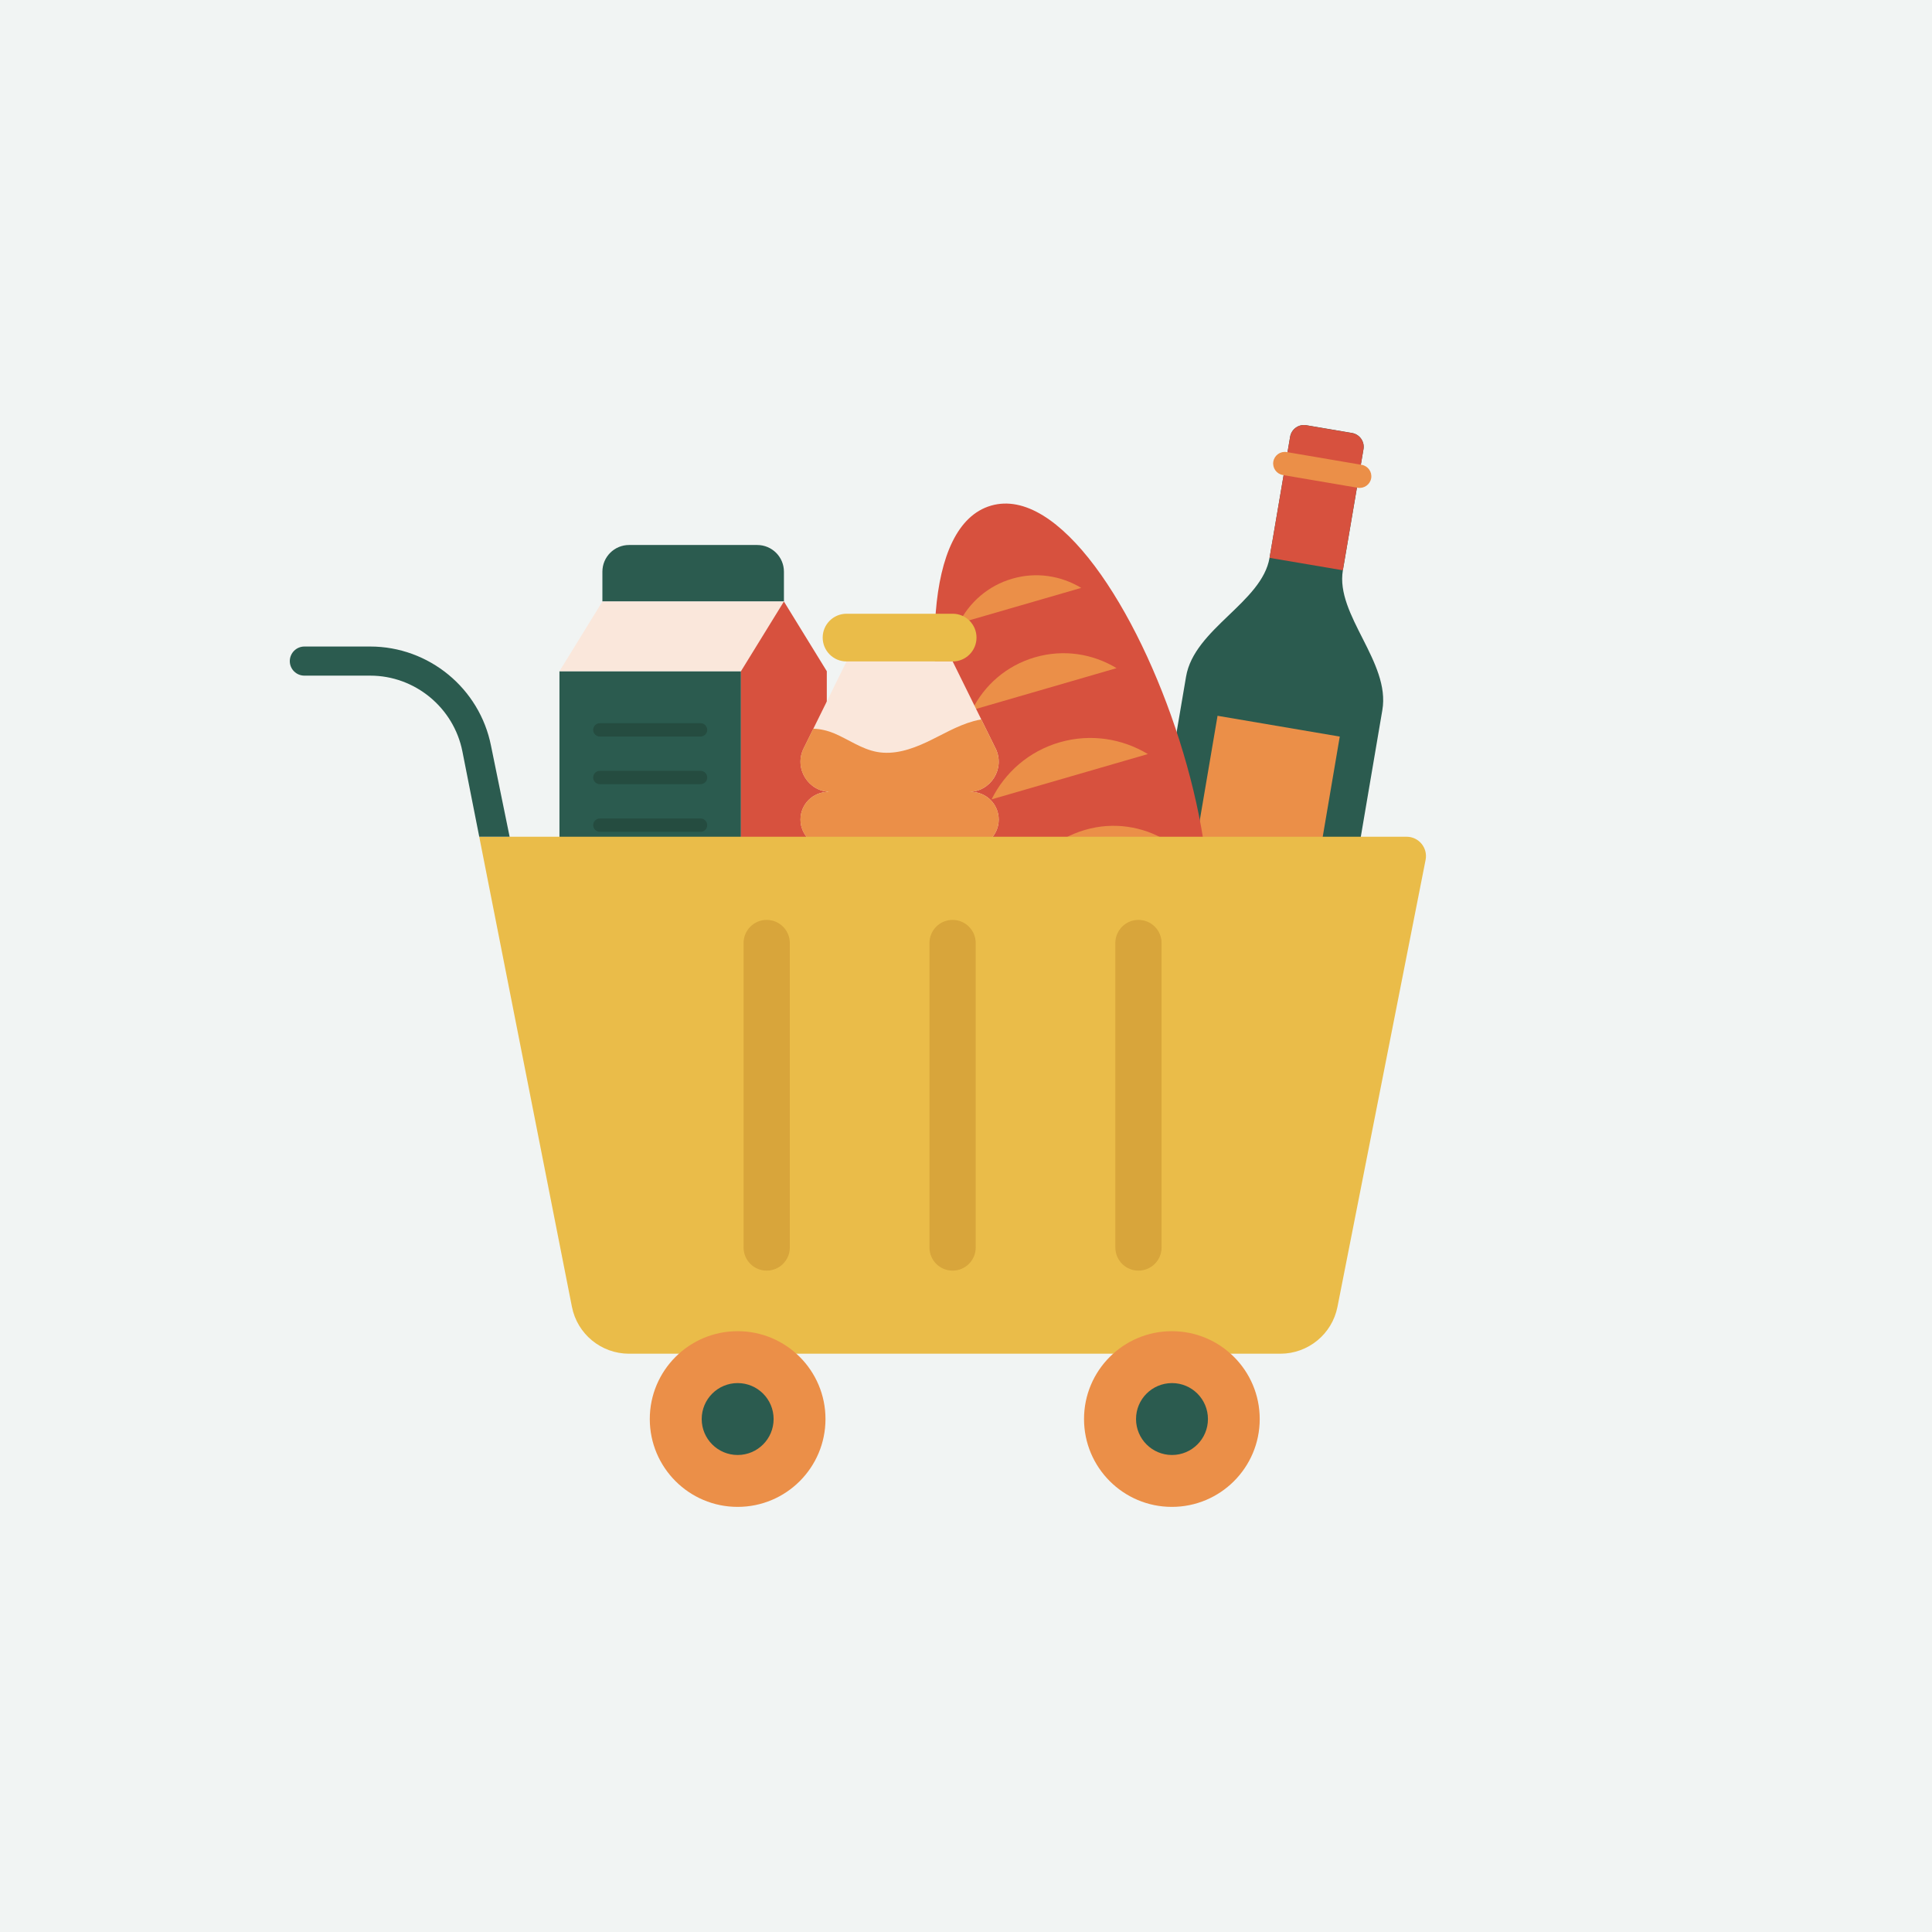
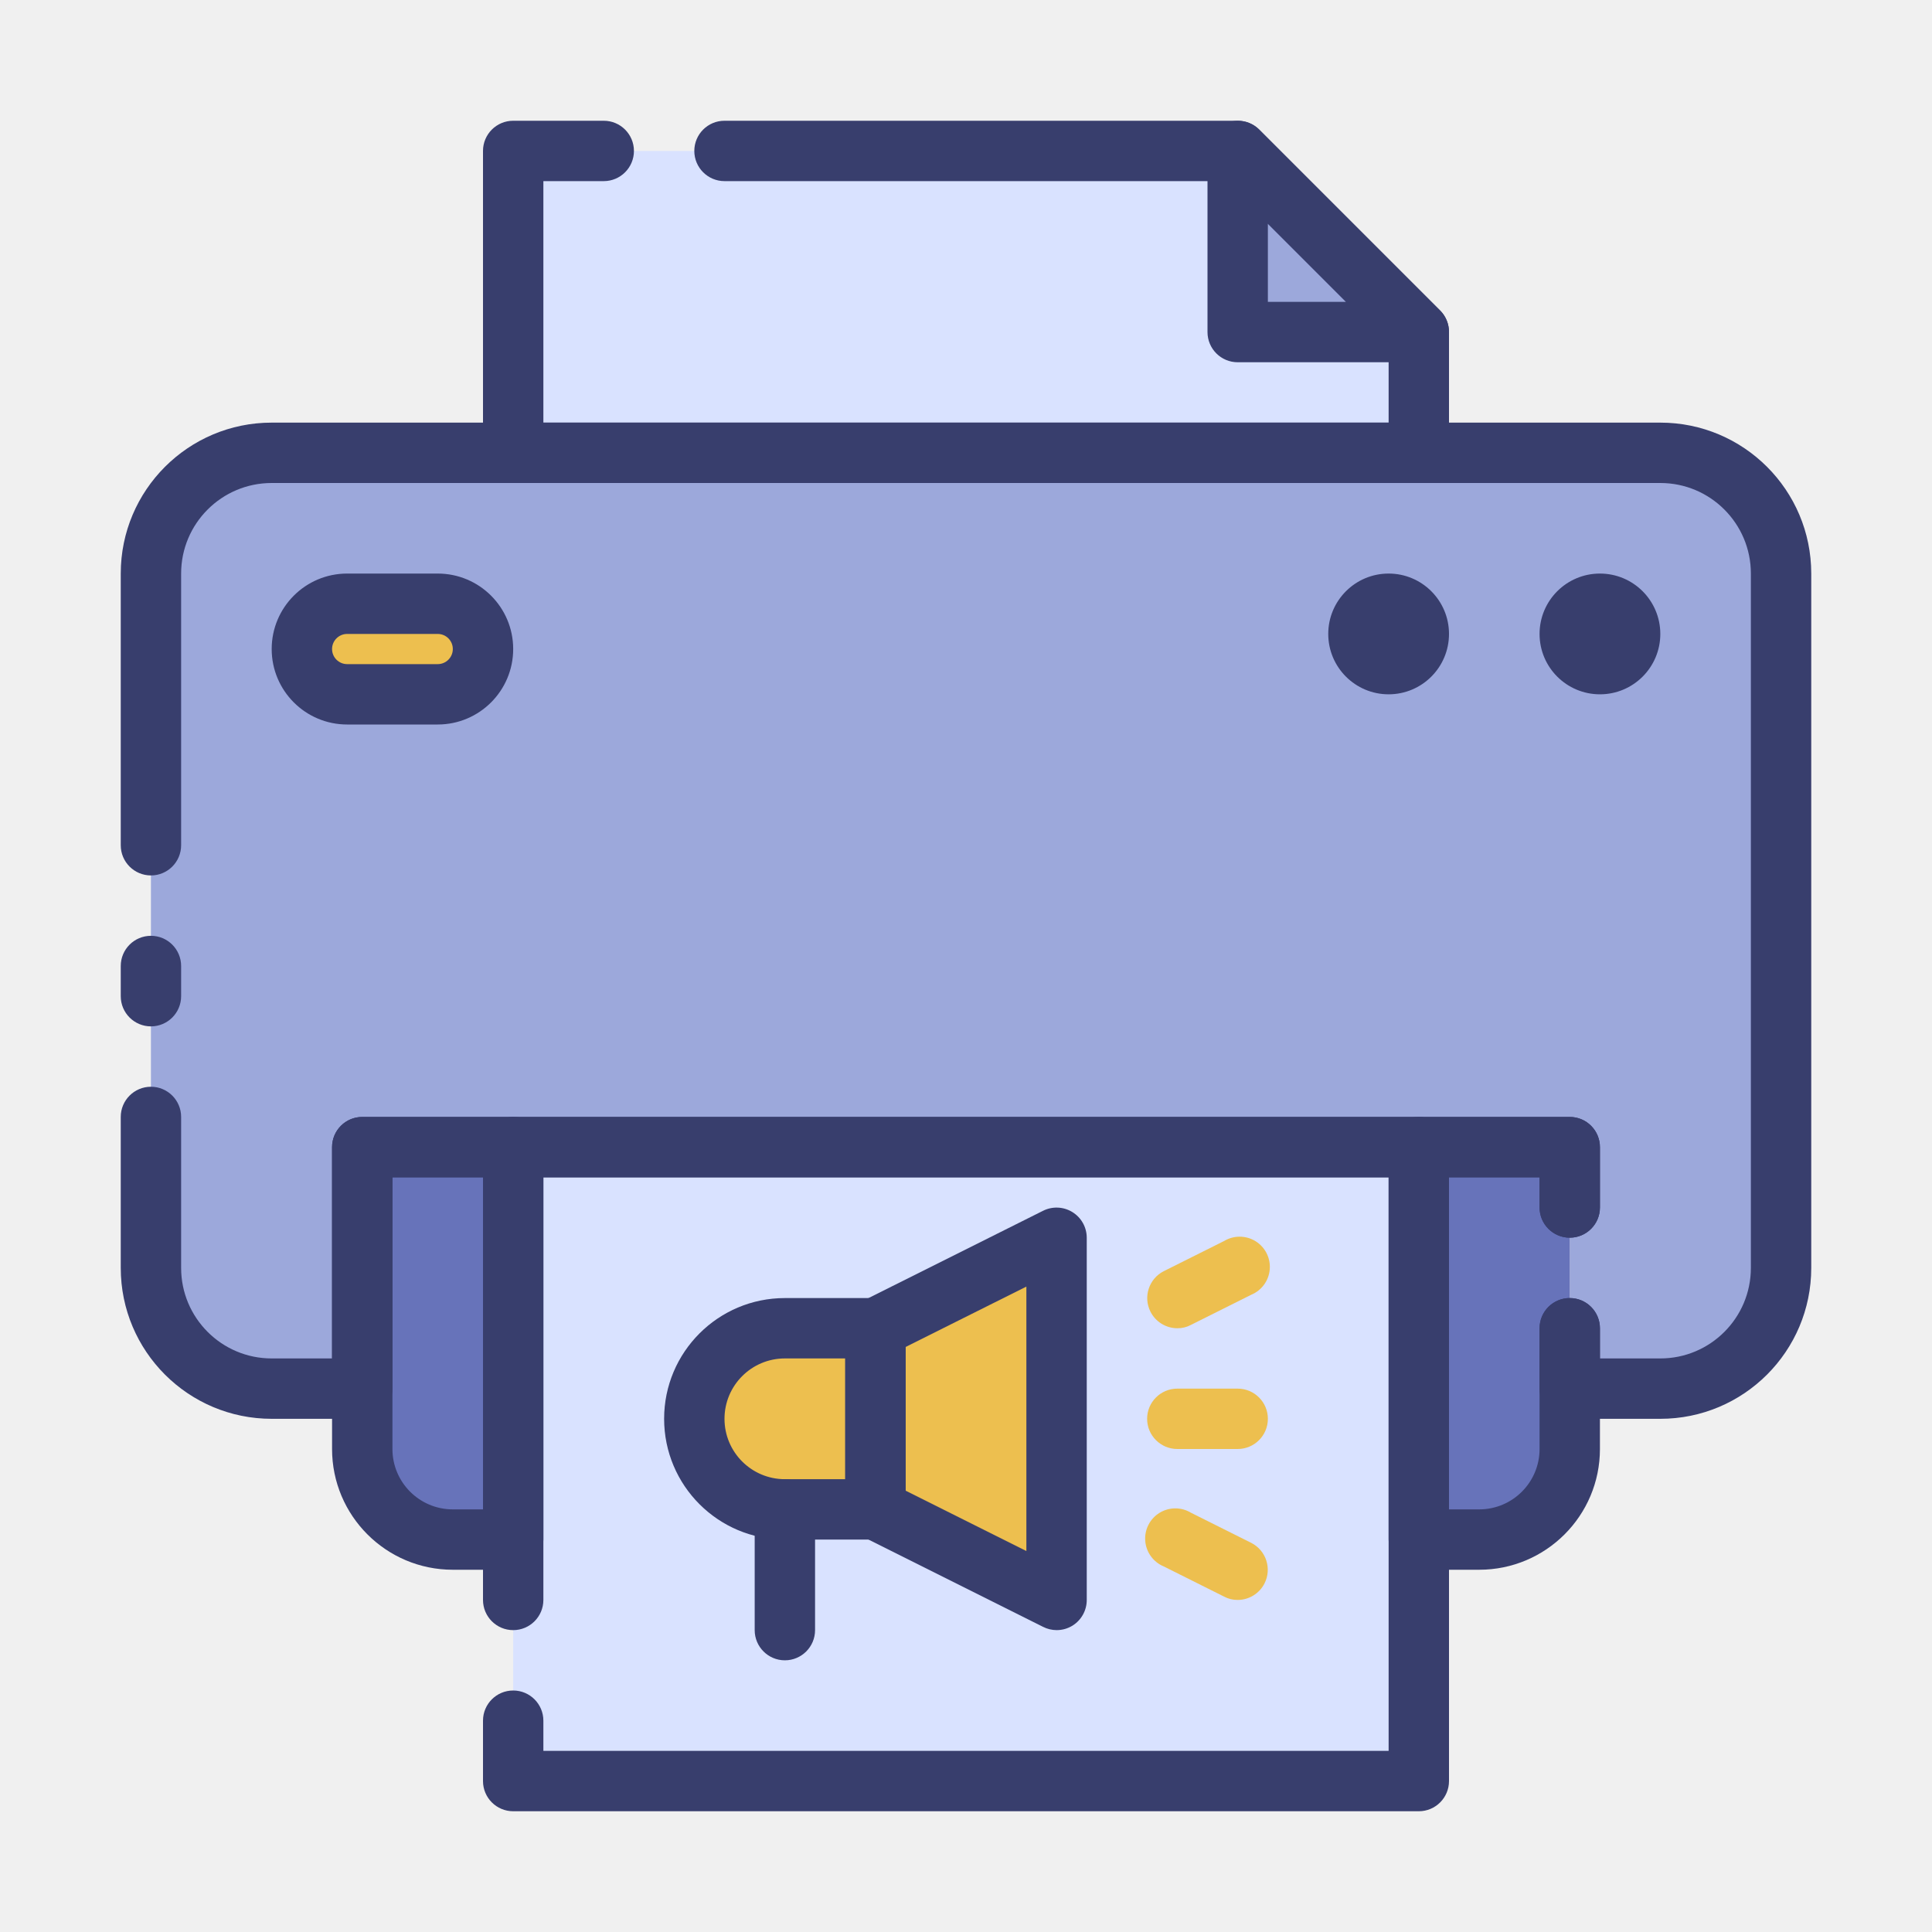
- <svg xmlns="http://www.w3.org/2000/svg" width="100" height="100" viewBox="0 0 100 100" fill="none">
-   <rect width="100" height="100" fill="#F1F4F3" />
-   <g clip-path="url(#clip0_2503_4792)">
-     <path d="M38.353 34.742H28.957V50.279H38.353V34.742Z" fill="#2B5B4F" />
-     <path d="M40.576 31.133H31.18V29.591C31.18 28.827 31.797 28.209 32.561 28.209H39.194C39.958 28.209 40.576 28.827 40.576 29.591V31.133Z" fill="#2B5B4F" />
-     <path d="M38.353 34.742H28.957L31.181 31.133H40.577L38.353 34.742Z" fill="#FAE7DB" />
-     <path d="M42.795 34.742V50.279H38.352V34.742L40.575 31.133L42.795 34.742Z" fill="#D7513E" />
-     <path d="M36.26 38.123H31.049C30.859 38.123 30.703 37.968 30.703 37.778C30.703 37.588 30.859 37.432 31.049 37.432H36.26C36.45 37.432 36.606 37.588 36.606 37.778C36.606 37.972 36.45 38.123 36.26 38.123Z" fill="#254C40" />
-     <path d="M36.26 40.589H31.049C30.859 40.589 30.703 40.434 30.703 40.243C30.703 40.053 30.859 39.898 31.049 39.898H36.26C36.45 39.898 36.606 40.053 36.606 40.243C36.606 40.438 36.45 40.589 36.26 40.589Z" fill="#254C40" />
-     <path d="M36.26 43.054H31.049C30.859 43.054 30.703 42.899 30.703 42.709C30.703 42.519 30.859 42.364 31.049 42.364H36.26C36.45 42.364 36.606 42.519 36.606 42.709C36.606 42.903 36.45 43.054 36.26 43.054Z" fill="#254C40" />
-     <path d="M69.507 29.518L70.574 23.248C70.643 22.855 70.375 22.479 69.982 22.41L67.616 22.009C67.223 21.94 66.847 22.207 66.778 22.6L65.712 28.87C65.319 31.184 61.813 32.54 61.39 35.023L58.242 53.534C58.142 54.126 58.54 54.687 59.131 54.791L63.138 55.473L67.145 56.155C67.737 56.255 68.298 55.857 68.402 55.266L71.55 36.755C71.977 34.272 69.115 31.832 69.507 29.518Z" fill="#2B5B4F" />
-     <path d="M69.506 29.518L65.711 28.874L66.778 22.605C66.847 22.212 67.218 21.944 67.615 22.013L69.981 22.415C70.374 22.484 70.642 22.855 70.573 23.252L69.506 29.518Z" fill="#D7513E" />
-     <path d="M70.277 25.247L66.399 24.587C66.071 24.53 65.851 24.219 65.907 23.891C65.963 23.563 66.274 23.343 66.602 23.399L70.48 24.06C70.808 24.116 71.028 24.427 70.972 24.755C70.916 25.079 70.605 25.299 70.277 25.247Z" fill="#EB8F48" />
-     <path d="M69.346 38.125L63.02 37.049L60.73 50.514L67.056 51.59L69.346 38.125Z" fill="#EB8F48" />
-     <path d="M51.297 26.171C44.332 28.188 50.951 56.255 59.311 53.832C67.67 51.41 58.266 24.155 51.297 26.171Z" fill="#D7513E" />
-     <path d="M55.963 30.429C54.927 29.803 53.645 29.587 52.392 29.954C51.14 30.316 50.169 31.184 49.629 32.264L55.963 30.429Z" fill="#EB8F48" />
-     <path d="M60.983 47.748C59.947 47.122 58.664 46.906 57.412 47.273C56.16 47.636 55.188 48.504 54.648 49.583L60.983 47.748Z" fill="#EB8F48" />
-     <path d="M57.792 34.583C56.57 33.84 55.054 33.59 53.573 34.021C52.092 34.449 50.943 35.472 50.309 36.755L57.792 34.583Z" fill="#EB8F48" />
-     <path d="M60.382 43.517C59.16 42.774 57.644 42.523 56.163 42.955C54.682 43.383 53.533 44.406 52.898 45.688L60.382 43.517Z" fill="#EB8F48" />
-     <path d="M59.412 39.03C58.09 38.231 56.454 37.959 54.852 38.421C53.25 38.883 52.011 39.989 51.324 41.375L59.412 39.03Z" fill="#EB8F48" />
-     <path d="M49.309 34.237H43.817C43.135 34.237 42.582 33.684 42.582 33.002C42.582 32.32 43.135 31.767 43.817 31.767H49.309C49.992 31.767 50.544 32.32 50.544 33.002C50.544 33.684 49.992 34.237 49.309 34.237Z" fill="#EABC49" />
-     <path d="M51.693 42.42C51.693 41.63 51.054 40.99 50.264 40.99H50.126C51.287 40.99 52.043 39.773 51.529 38.732L49.31 34.237H46.563H43.817L41.598 38.732C41.084 39.773 41.84 40.99 43.001 40.99H42.863C42.073 40.99 41.434 41.63 41.434 42.42C41.434 43.21 42.073 43.849 42.863 43.849C42.073 43.849 41.434 44.488 41.434 45.278C41.434 46.069 42.073 46.708 42.863 46.708C42.073 46.708 41.434 47.347 41.434 48.137C41.434 48.927 42.073 49.566 42.863 49.566C42.073 49.566 41.434 50.205 41.434 50.995C41.434 51.785 42.073 52.425 42.863 52.425H50.268C51.058 52.425 51.697 51.785 51.697 50.995C51.697 50.205 51.058 49.566 50.268 49.566C51.058 49.566 51.697 48.927 51.697 48.137C51.697 47.347 51.058 46.708 50.268 46.708C51.058 46.708 51.697 46.069 51.697 45.278C51.697 44.488 51.058 43.849 50.268 43.849C51.054 43.849 51.693 43.21 51.693 42.42Z" fill="#FAE7DB" />
-     <path d="M51.694 42.42C51.694 41.63 51.054 40.99 50.264 40.99H50.126C51.288 40.99 52.043 39.773 51.529 38.732L50.791 37.238C50.653 37.26 50.515 37.29 50.381 37.329C49.526 37.566 48.757 38.041 47.954 38.417C47.151 38.793 46.257 39.082 45.385 38.918C44.599 38.771 43.925 38.279 43.191 37.964C42.85 37.821 42.466 37.726 42.095 37.718L41.594 38.732C41.08 39.773 41.836 40.99 42.997 40.99H42.859C42.069 40.99 41.43 41.63 41.43 42.42C41.43 43.21 42.069 43.849 42.859 43.849C42.069 43.849 41.43 44.488 41.43 45.278C41.43 46.069 42.069 46.708 42.859 46.708C42.069 46.708 41.43 47.347 41.43 48.137C41.43 48.927 42.069 49.566 42.859 49.566C42.069 49.566 41.43 50.205 41.43 50.995C41.43 51.785 42.069 52.425 42.859 52.425H50.264C51.054 52.425 51.694 51.785 51.694 50.995C51.694 50.205 51.054 49.566 50.264 49.566C51.054 49.566 51.694 48.927 51.694 48.137C51.694 47.347 51.054 46.708 50.264 46.708C51.054 46.708 51.694 46.069 51.694 45.278C51.694 44.488 51.054 43.849 50.264 43.849C51.054 43.849 51.694 43.21 51.694 42.42Z" fill="#EB8F48" />
-     <path d="M66.27 70.068H32.56C31.118 70.068 29.878 69.049 29.602 67.637L24.805 43.309H72.803C73.438 43.309 73.913 43.888 73.788 44.51L69.228 67.637C68.952 69.049 67.713 70.068 66.27 70.068Z" fill="#EABC49" />
-     <path d="M24.806 43.309L23.934 38.896C23.485 36.625 21.477 34.971 19.163 34.971H15.756C15.337 34.971 15 34.634 15 34.22C15 33.805 15.337 33.464 15.756 33.464H19.163C22.198 33.464 24.828 35.628 25.415 38.603L26.378 43.309H24.806Z" fill="#2B5B4F" />
-     <path d="M38.18 77.996C40.691 77.996 42.727 75.96 42.727 73.449C42.727 70.938 40.691 68.902 38.18 68.902C35.669 68.902 33.633 70.938 33.633 73.449C33.633 75.96 35.669 77.996 38.18 77.996Z" fill="#EB8F48" />
-     <path d="M36.32 73.449C36.32 74.477 37.154 75.31 38.181 75.31C39.209 75.31 40.042 74.477 40.042 73.449C40.042 72.421 39.209 71.588 38.181 71.588C37.154 71.588 36.32 72.421 36.32 73.449Z" fill="#2B5B4F" />
-     <path d="M60.656 77.996C63.167 77.996 65.203 75.96 65.203 73.449C65.203 70.938 63.167 68.902 60.656 68.902C58.145 68.902 56.109 70.938 56.109 73.449C56.109 75.96 58.145 77.996 60.656 77.996Z" fill="#EB8F48" />
-     <path d="M58.801 73.449C58.801 74.477 59.634 75.31 60.662 75.31C61.69 75.31 62.523 74.477 62.523 73.449C62.523 72.421 61.69 71.588 60.662 71.588C59.63 71.592 58.801 72.421 58.801 73.449Z" fill="#2B5B4F" />
-     <path opacity="0.8" d="M49.306 65.767C48.645 65.767 48.109 65.232 48.109 64.571V48.81C48.109 48.15 48.645 47.614 49.306 47.614C49.966 47.614 50.502 48.15 50.502 48.81V64.571C50.502 65.232 49.966 65.767 49.306 65.767Z" fill="#D39F37" />
-     <path opacity="0.8" d="M39.684 65.767C39.024 65.767 38.488 65.232 38.488 64.571V48.81C38.488 48.15 39.024 47.614 39.684 47.614C40.345 47.614 40.88 48.15 40.88 48.81V64.571C40.88 65.232 40.345 65.767 39.684 65.767Z" fill="#D39F37" />
-     <path opacity="0.8" d="M58.927 65.767C59.587 65.767 60.123 65.232 60.123 64.571V48.81C60.123 48.15 59.587 47.614 58.927 47.614C58.266 47.614 57.73 48.15 57.73 48.81V64.571C57.73 65.232 58.266 65.767 58.927 65.767Z" fill="#D39F37" />
-   </g>
-   <defs>
-     <clipPath id="clip0_2503_4792">
-       <rect width="58.811" height="56" fill="white" transform="translate(15 22)" />
-     </clipPath>
-   </defs>
+ <svg xmlns="http://www.w3.org/2000/svg" viewBox="0 0 64 64" id="print">
+   <path fill="#9ca8db" d="M59,19V42a4,4,0,0,1-4,4H52V38H12v8H9a4,4,0,0,1-4-4V19a4,4,0,0,1,4-4H55A4,4,0,0,1,59,19Z" />
+   <polygon fill="#d9e2ff" points="47 11 47 15 17 15 17 5 41 5 47 11" />
+   <rect width="30" height="21" x="17" y="38" fill="#d9e2ff" />
+   <path fill="#6773ba" d="M17 38V51H15a3 3 0 0 1-3-3V38zM52 38V48a3 3 0 0 1-3 3H47V38z" />
+   <polygon fill="#9ca8db" points="47 11 41 11 41 5 47 11" />
+   <rect width="6" height="3" x="10" y="20" fill="#edbf4f" rx="1.5" ry="1.5" />
+   <path fill="#edbf4f" d="M26,44h3a0,0,0,0,1,0,0v6a0,0,0,0,1,0,0H26a3,3,0,0,1-3-3v0a3,3,0,0,1,3-3Z" />
+   <polygon fill="#edbf4f" points="29 44 35 41 35 53 29 50 29 44" />
+   <path fill="#383e6d" d="M12,47H9a5,5,0,0,1-5-5V37a1,1,0,0,1,2,0v5a3,3,0,0,0,3,3h2V38a1,1,0,0,1,1-1H52a1,1,0,0,1,1,1v2a1,1,0,0,1-2,0V39H13v7A1,1,0,0,1,12,47Z" />
+   <path fill="#383e6d" d="M55 47H52a1 1 0 0 1-1-1V44a1 1 0 0 1 2 0v1h2a3 3 0 0 0 3-3V19a3 3 0 0 0-3-3H9a3 3 0 0 0-3 3v9a1 1 0 0 1-2 0V19a5 5 0 0 1 5-5H55a5 5 0 0 1 5 5V42A5 5 0 0 1 55 47zM5 34a1 1 0 0 1-1-1V32a1 1 0 0 1 2 0v1A1 1 0 0 1 5 34z" />
+   <path fill="#383e6d" d="M47 16H17a1 1 0 0 1-1-1V5a1 1 0 0 1 1-1h3a1 1 0 0 1 0 2H18v8H46V11.41L40.59 6H24a1 1 0 0 1 0-2H41a1 1 0 0 1 .71.29l6 6A1 1 0 0 1 48 11v4A1 1 0 0 1 47 16zM47 60H17a1 1 0 0 1-1-1V57a1 1 0 0 1 2 0v1H46V39H18V53a1 1 0 0 1-2 0V38a1 1 0 0 1 1-1H47a1 1 0 0 1 1 1V59A1 1 0 0 1 47 60z" />
+   <path fill="#383e6d" d="M17 52H15a4 4 0 0 1-4-4V38a1 1 0 0 1 1-1h5a1 1 0 0 1 1 1V51A1 1 0 0 1 17 52zM13 39v9a2 2 0 0 0 2 2h1V39zM49 52H47a1 1 0 0 1-1-1V38a1 1 0 0 1 1-1h5a1 1 0 0 1 1 1v2a1 1 0 0 1-2 0V39H48V50h1a2 2 0 0 0 2-2V44a1 1 0 0 1 2 0v4A4 4 0 0 1 49 52zM47 12H41a1 1 0 0 1-1-1V5a1 1 0 0 1 .62-.92 1 1 0 0 1 1.09.21l6 6a1 1 0 0 1 .21 1.09A1 1 0 0 1 47 12zm-5-2h2.59L42 7.41zM14.5 24h-3a2.5 2.5 0 0 1 0-5h3a2.5 2.5 0 0 1 0 5zm-3-3a.5.5 0 0 0 0 1h3a.5.5 0 0 0 0-1zM53 23a2 2 0 1 1 2-2A2 2 0 0 1 53 23zm0-2zM46 23a2 2 0 1 1 2-2A2 2 0 0 1 46 23zm0-2zM29 51H26a4 4 0 0 1 0-8h3a1 1 0 0 1 1 1v6A1 1 0 0 1 29 51zm-3-6a2 2 0 0 0 0 4h2V45z" />
+   <path fill="#383e6d" d="M35,54a1,1,0,0,1-.45-.11l-6-3A1,1,0,0,1,28,50V44a1,1,0,0,1,.55-.89l6-3A1,1,0,0,1,36,41V53a1,1,0,0,1-.47.85A1,1,0,0,1,35,54Zm-5-4.62,4,2V42.62l-4,2Z" />
+   <path fill="#edbf4f" d="M41 48H39a1 1 0 0 1 0-2h2a1 1 0 0 1 0 2zM39 44a1 1 0 0 1-.89-.55 1 1 0 0 1 .44-1.34l2-1a1 1 0 1 1 .9 1.78l-2 1A.93.93 0 0 1 39 44zM41 53a.93.93 0 0 1-.45-.11l-2-1a1 1 0 1 1 .9-1.78l2 1a1 1 0 0 1 .44 1.34A1 1 0 0 1 41 53z" />
+   <path fill="#383e6d" d="M26,55a1,1,0,0,1-1-1V50a1,1,0,0,1,2,0v4A1,1,0,0,1,26,55Z" />
</svg>
